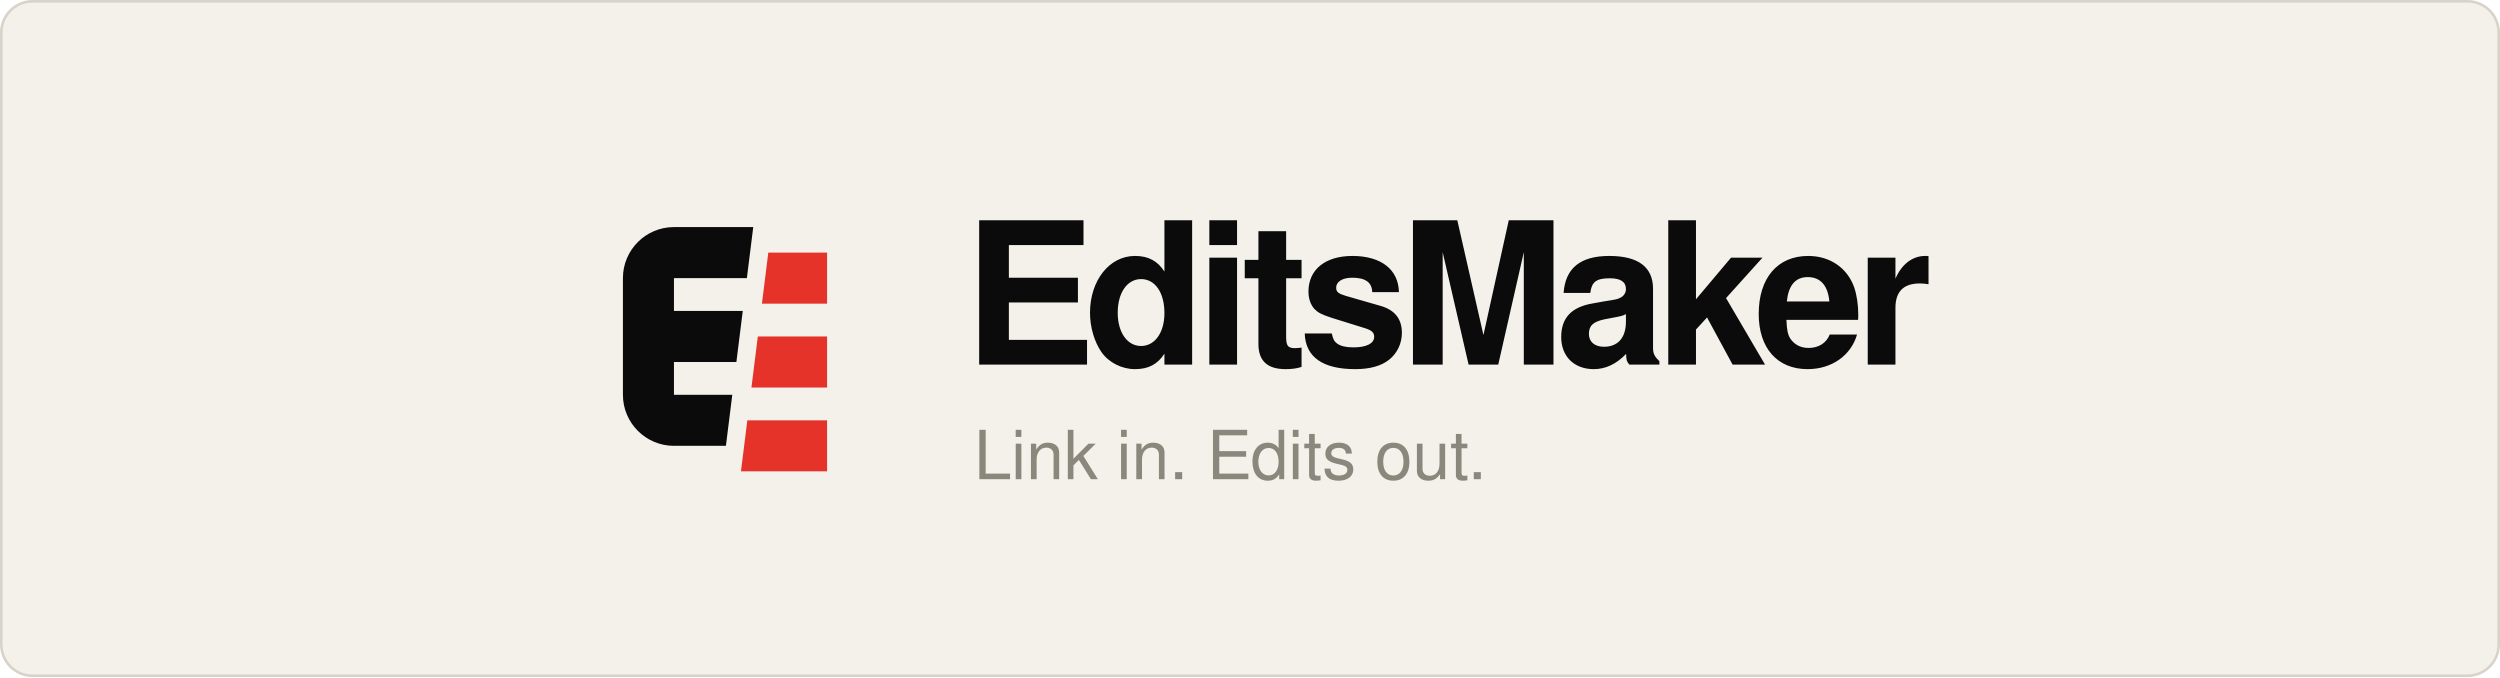
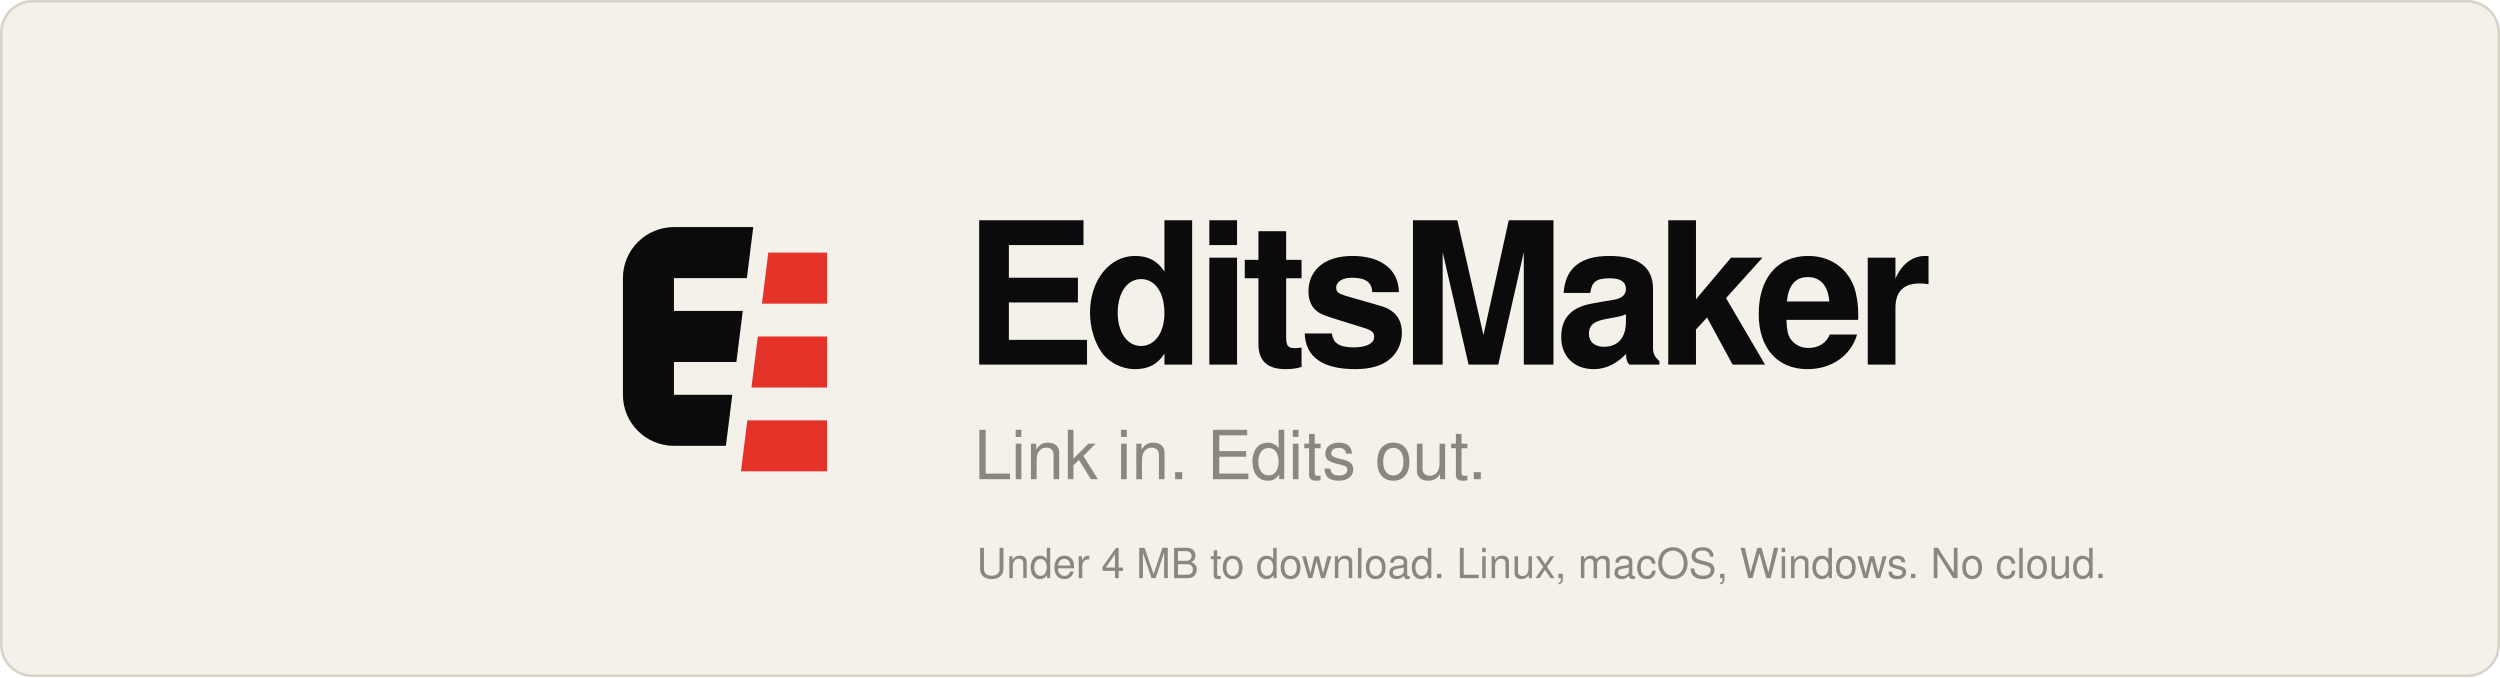
- <svg xmlns="http://www.w3.org/2000/svg" width="960" height="260" viewBox="0 0 960 260" role="img" aria-label="EditsMaker. Link in. Edits out.">
+ <svg xmlns="http://www.w3.org/2000/svg" width="960" height="260" viewBox="0 0 960 260" role="img" aria-label="EditsMaker. Link in. Edits out. Under 4 MB to download.">
  <rect x="0.5" y="0.5" width="959" height="259" rx="12" fill="#F4F1EA" stroke="#D8D3C8" />
  <g transform="translate(214,62) scale(1.4)">
    <defs>
      <clipPath id="lhlight">
        <polygon points="0,0 56,0 44,96 0,96" />
      </clipPath>
      <clipPath id="rhlight">
        <polygon points="61,0 96,0 96,96 49,96" />
      </clipPath>
    </defs>
    <g clip-path="url(#lhlight)">
      <path d="M32,18 H74 V32 H32 V41 H74 V55 H32 V64 H74 V78 H32 A14,14 0 0 1 18,64 V32 A14,14 0 0 1 32,18 Z" fill="#0B0B0C" />
    </g>
    <g clip-path="url(#rhlight)">
      <path d="M32,18 H74 V32 H32 V41 H74 V55 H32 V64 H74 V78 H32 A14,14 0 0 1 18,64 V32 A14,14 0 0 1 32,18 Z" fill="#E5332A" transform="translate(0,7)" />
    </g>
  </g>
  <text x="370" y="140" font-family="Helvetica Neue, Helvetica, Arial, Liberation Sans, sans-serif" font-weight="700" font-size="76" letter-spacing="-3.5" fill="#0B0B0C">EditsMaker</text>
  <text x="374" y="184" font-family="Helvetica Neue, Helvetica, Arial, Liberation Sans, sans-serif" font-weight="300" font-size="26" fill="#8C877C">Link in. Edits out.</text>
+   <text x="375" y="222" font-family="Helvetica Neue, Helvetica, Arial, Liberation Sans, sans-serif" font-weight="400" font-size="16" fill="#8C877C" text-anchor="start" letter-spacing="0">Under 4 MB to download. Linux, macOS, Windows. No cloud.</text>
</svg>
